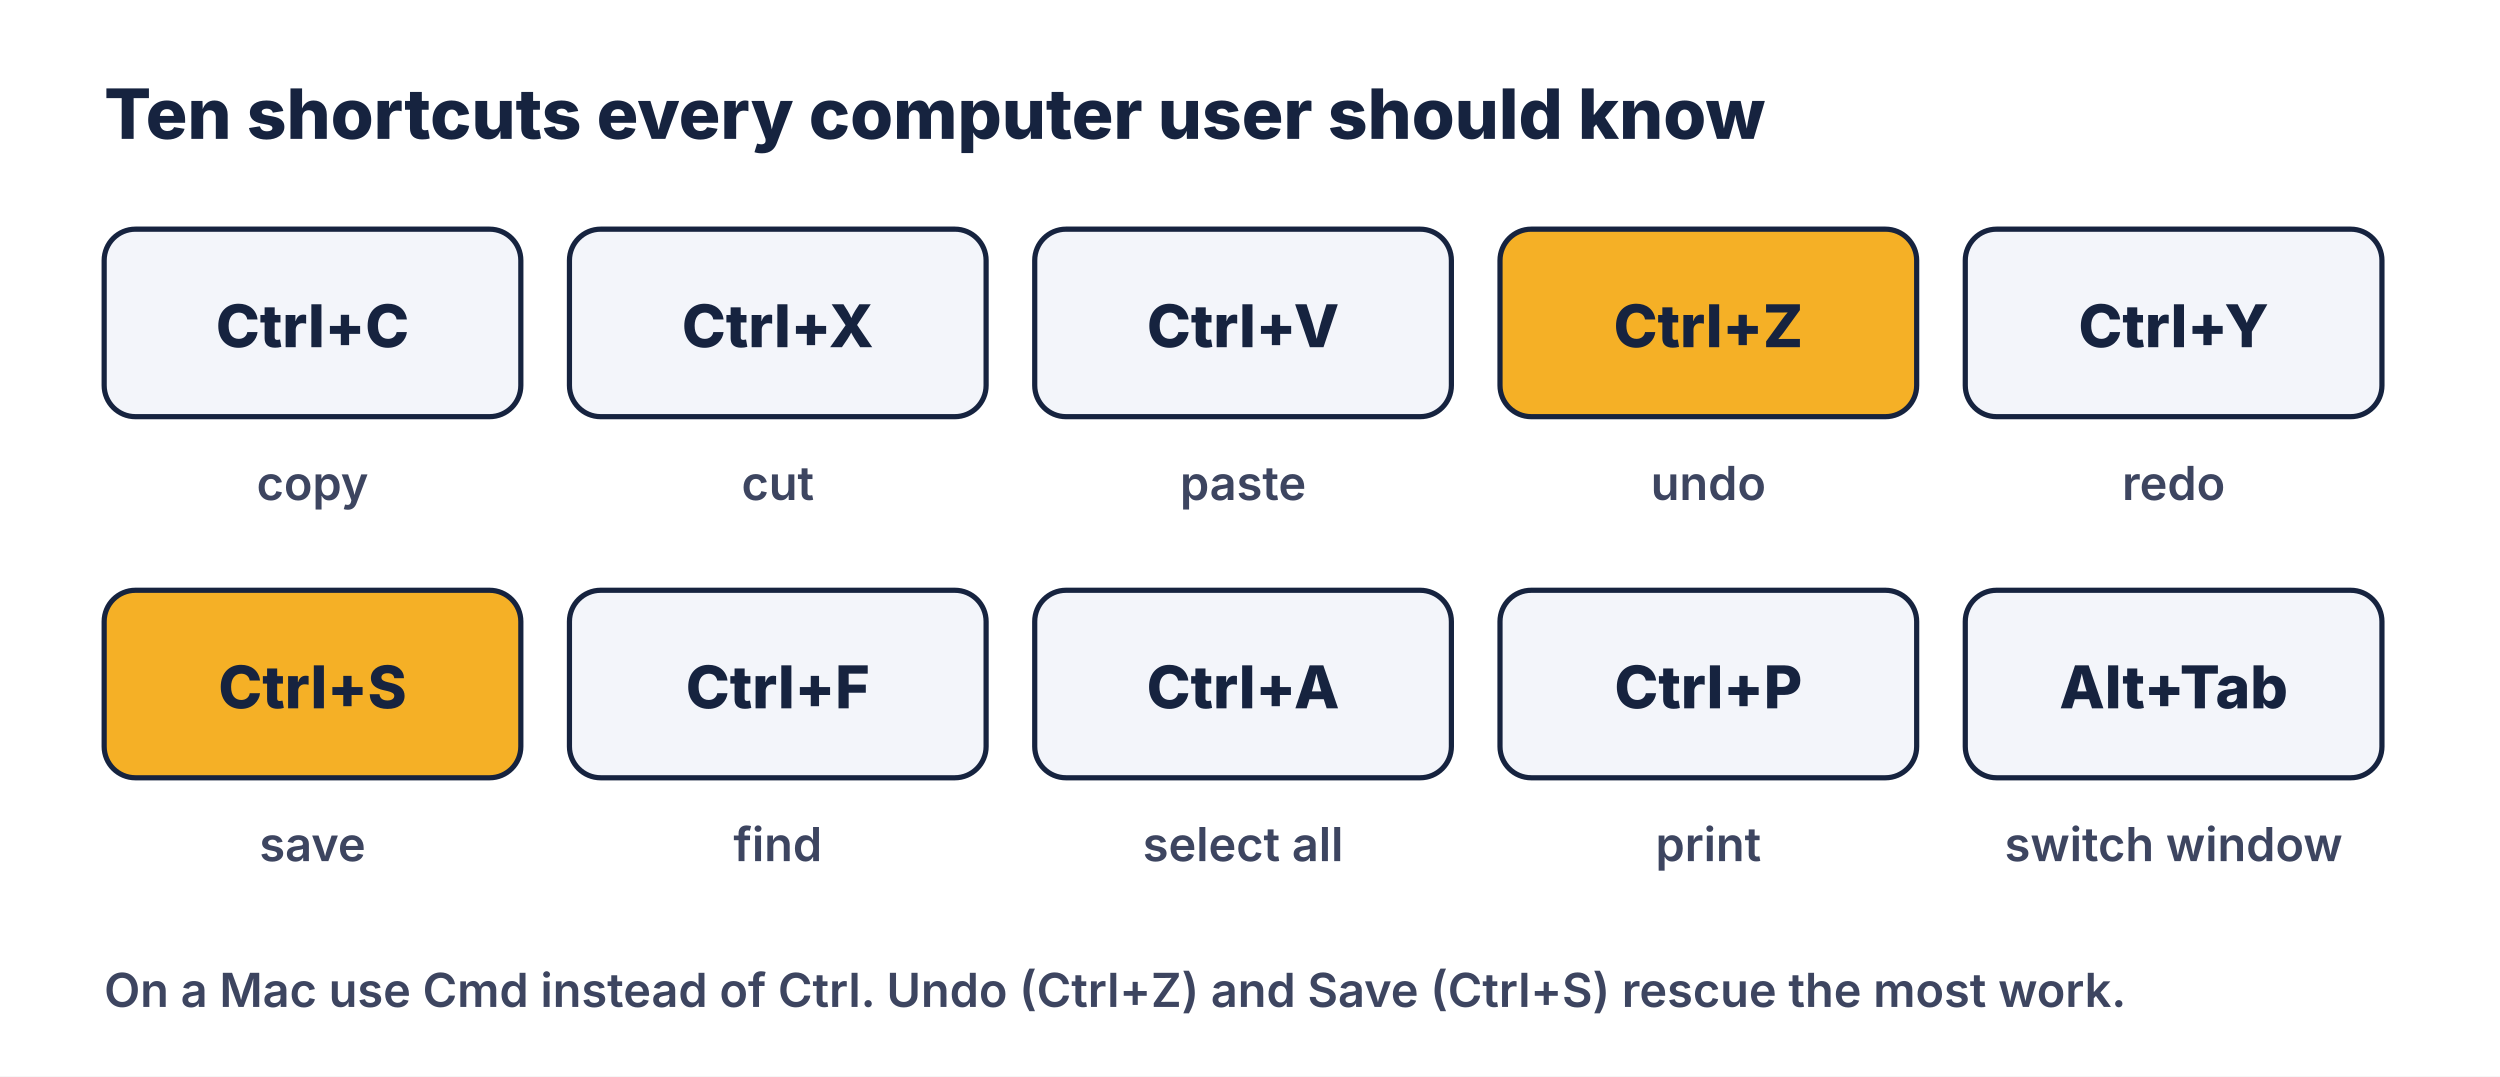
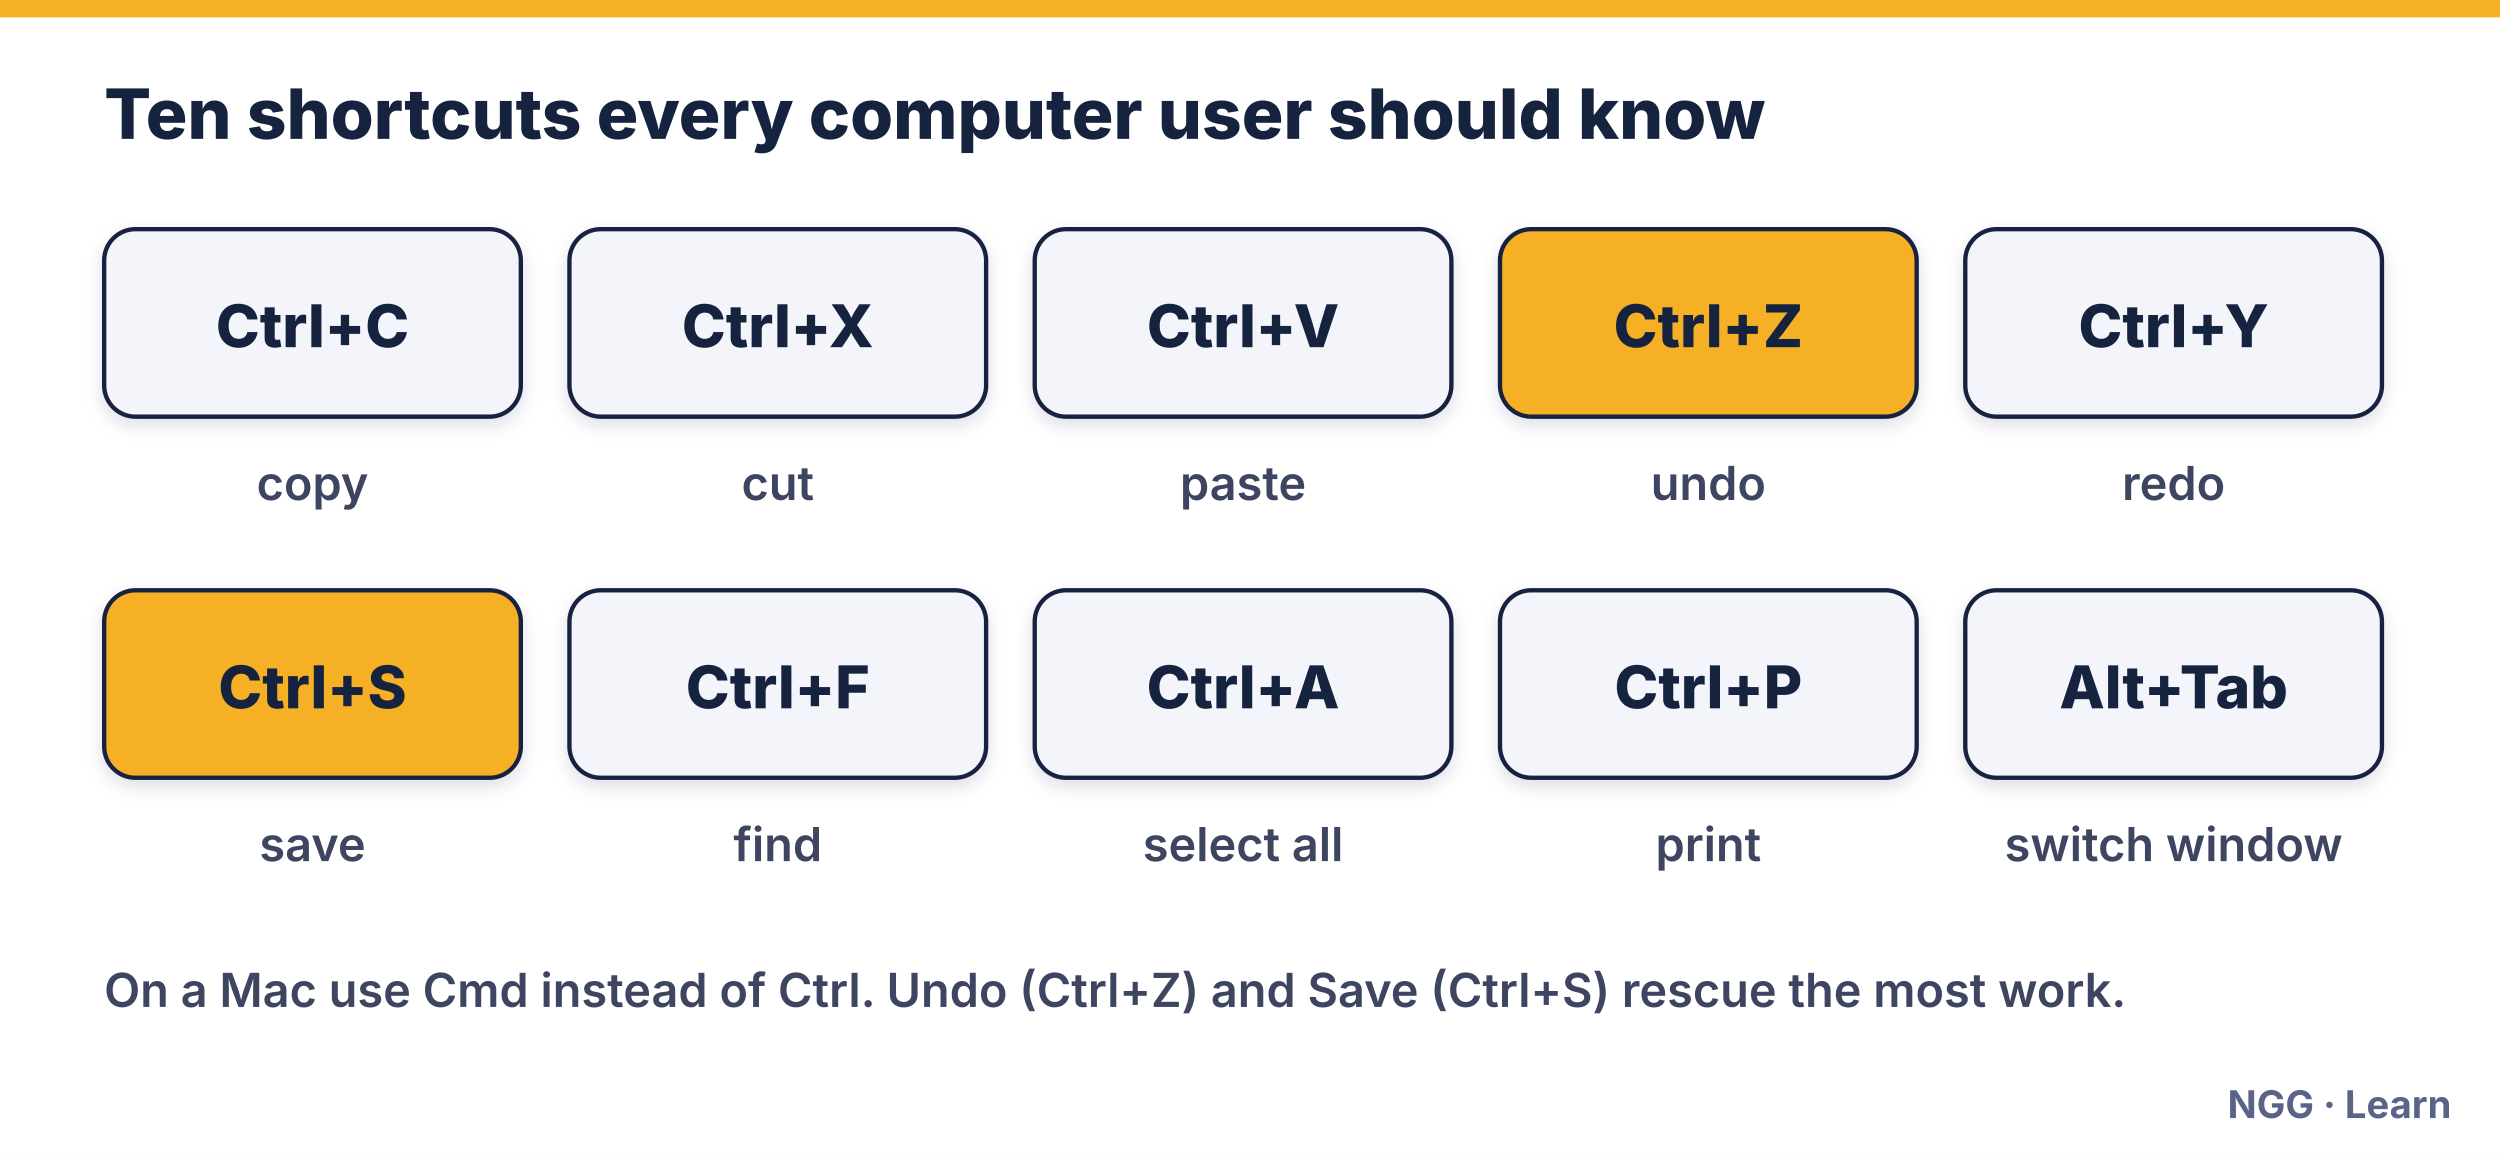
- <svg xmlns="http://www.w3.org/2000/svg" viewBox="0 0 720 310" width="720" height="310" role="img" aria-labelledby="t d">
-   <rect width="720" height="310" fill="#ffffff" />
+ <svg xmlns="http://www.w3.org/2000/svg" viewBox="0 0 720 332" width="720" height="332" role="img" aria-labelledby="t d">
+   <defs>
+     <filter id="sh" x="-8%" y="-8%" width="116%" height="130%">
+       <feDropShadow dx="0" dy="2" stdDeviation="2.4" flood-color="#16233f" flood-opacity=".13" />
+     </filter>
+   </defs>
+   <rect width="720" height="332" fill="#ffffff" />
+   <rect width="720" height="5" fill="#f5b026" />
  <g style="font-family:'Inter','Segoe UI',Arial,sans-serif">
    <text x="30" y="40" font-size="20" font-weight="800" fill="#16233f" text-anchor="start">Ten shortcuts every computer user should know</text>
-     <rect x="30" y="66" width="120" height="54" rx="9" fill="#f3f5fa" stroke="#16233f" stroke-width="1.5" />
+     <rect x="30" y="66" width="120" height="54" rx="9" fill="#f3f5fa" stroke="#16233f" stroke-width="1.25" filter="url(#sh)" />
    <text x="90" y="100" font-size="17" font-weight="800" fill="#16233f" text-anchor="middle">Ctrl+C</text>
    <text x="90" y="144" font-size="13.5" font-weight="600" fill="#3d4560" text-anchor="middle">copy</text>
-     <rect x="164" y="66" width="120" height="54" rx="9" fill="#f3f5fa" stroke="#16233f" stroke-width="1.5" />
+     <rect x="164" y="66" width="120" height="54" rx="9" fill="#f3f5fa" stroke="#16233f" stroke-width="1.25" filter="url(#sh)" />
    <text x="224" y="100" font-size="17" font-weight="800" fill="#16233f" text-anchor="middle">Ctrl+X</text>
    <text x="224" y="144" font-size="13.5" font-weight="600" fill="#3d4560" text-anchor="middle">cut</text>
-     <rect x="298" y="66" width="120" height="54" rx="9" fill="#f3f5fa" stroke="#16233f" stroke-width="1.5" />
+     <rect x="298" y="66" width="120" height="54" rx="9" fill="#f3f5fa" stroke="#16233f" stroke-width="1.25" filter="url(#sh)" />
    <text x="358" y="100" font-size="17" font-weight="800" fill="#16233f" text-anchor="middle">Ctrl+V</text>
    <text x="358" y="144" font-size="13.5" font-weight="600" fill="#3d4560" text-anchor="middle">paste</text>
-     <rect x="432" y="66" width="120" height="54" rx="9" fill="#f5b026" stroke="#16233f" stroke-width="1.5" />
+     <rect x="432" y="66" width="120" height="54" rx="9" fill="#f5b026" stroke="#16233f" stroke-width="1.25" filter="url(#sh)" />
    <text x="492" y="100" font-size="17" font-weight="800" fill="#16233f" text-anchor="middle">Ctrl+Z</text>
    <text x="492" y="144" font-size="13.5" font-weight="600" fill="#3d4560" text-anchor="middle">undo</text>
-     <rect x="566" y="66" width="120" height="54" rx="9" fill="#f3f5fa" stroke="#16233f" stroke-width="1.5" />
+     <rect x="566" y="66" width="120" height="54" rx="9" fill="#f3f5fa" stroke="#16233f" stroke-width="1.25" filter="url(#sh)" />
    <text x="626" y="100" font-size="17" font-weight="800" fill="#16233f" text-anchor="middle">Ctrl+Y</text>
    <text x="626" y="144" font-size="13.5" font-weight="600" fill="#3d4560" text-anchor="middle">redo</text>
-     <rect x="30" y="170" width="120" height="54" rx="9" fill="#f5b026" stroke="#16233f" stroke-width="1.5" />
+     <rect x="30" y="170" width="120" height="54" rx="9" fill="#f5b026" stroke="#16233f" stroke-width="1.25" filter="url(#sh)" />
    <text x="90" y="204" font-size="17" font-weight="800" fill="#16233f" text-anchor="middle">Ctrl+S</text>
    <text x="90" y="248" font-size="13.5" font-weight="600" fill="#3d4560" text-anchor="middle">save</text>
-     <rect x="164" y="170" width="120" height="54" rx="9" fill="#f3f5fa" stroke="#16233f" stroke-width="1.5" />
+     <rect x="164" y="170" width="120" height="54" rx="9" fill="#f3f5fa" stroke="#16233f" stroke-width="1.25" filter="url(#sh)" />
    <text x="224" y="204" font-size="17" font-weight="800" fill="#16233f" text-anchor="middle">Ctrl+F</text>
    <text x="224" y="248" font-size="13.5" font-weight="600" fill="#3d4560" text-anchor="middle">find</text>
-     <rect x="298" y="170" width="120" height="54" rx="9" fill="#f3f5fa" stroke="#16233f" stroke-width="1.5" />
+     <rect x="298" y="170" width="120" height="54" rx="9" fill="#f3f5fa" stroke="#16233f" stroke-width="1.25" filter="url(#sh)" />
    <text x="358" y="204" font-size="17" font-weight="800" fill="#16233f" text-anchor="middle">Ctrl+A</text>
    <text x="358" y="248" font-size="13.5" font-weight="600" fill="#3d4560" text-anchor="middle">select all</text>
-     <rect x="432" y="170" width="120" height="54" rx="9" fill="#f3f5fa" stroke="#16233f" stroke-width="1.5" />
+     <rect x="432" y="170" width="120" height="54" rx="9" fill="#f3f5fa" stroke="#16233f" stroke-width="1.25" filter="url(#sh)" />
    <text x="492" y="204" font-size="17" font-weight="800" fill="#16233f" text-anchor="middle">Ctrl+P</text>
    <text x="492" y="248" font-size="13.5" font-weight="600" fill="#3d4560" text-anchor="middle">print</text>
-     <rect x="566" y="170" width="120" height="54" rx="9" fill="#f3f5fa" stroke="#16233f" stroke-width="1.5" />
+     <rect x="566" y="170" width="120" height="54" rx="9" fill="#f3f5fa" stroke="#16233f" stroke-width="1.25" filter="url(#sh)" />
    <text x="626" y="204" font-size="17" font-weight="800" fill="#16233f" text-anchor="middle">Alt+Tab</text>
    <text x="626" y="248" font-size="13.5" font-weight="600" fill="#3d4560" text-anchor="middle">switch window</text>
    <text x="30" y="290" font-size="13.5" font-weight="600" fill="#3d4560" text-anchor="start">On a Mac use Cmd instead of Ctrl. Undo (Ctrl+Z) and Save (Ctrl+S) rescue the most work.</text>
+     <text x="706" y="322" font-size="11" font-weight="700" fill="#5a6488" text-anchor="end">NGG · Learn</text>
  </g>
</svg>
